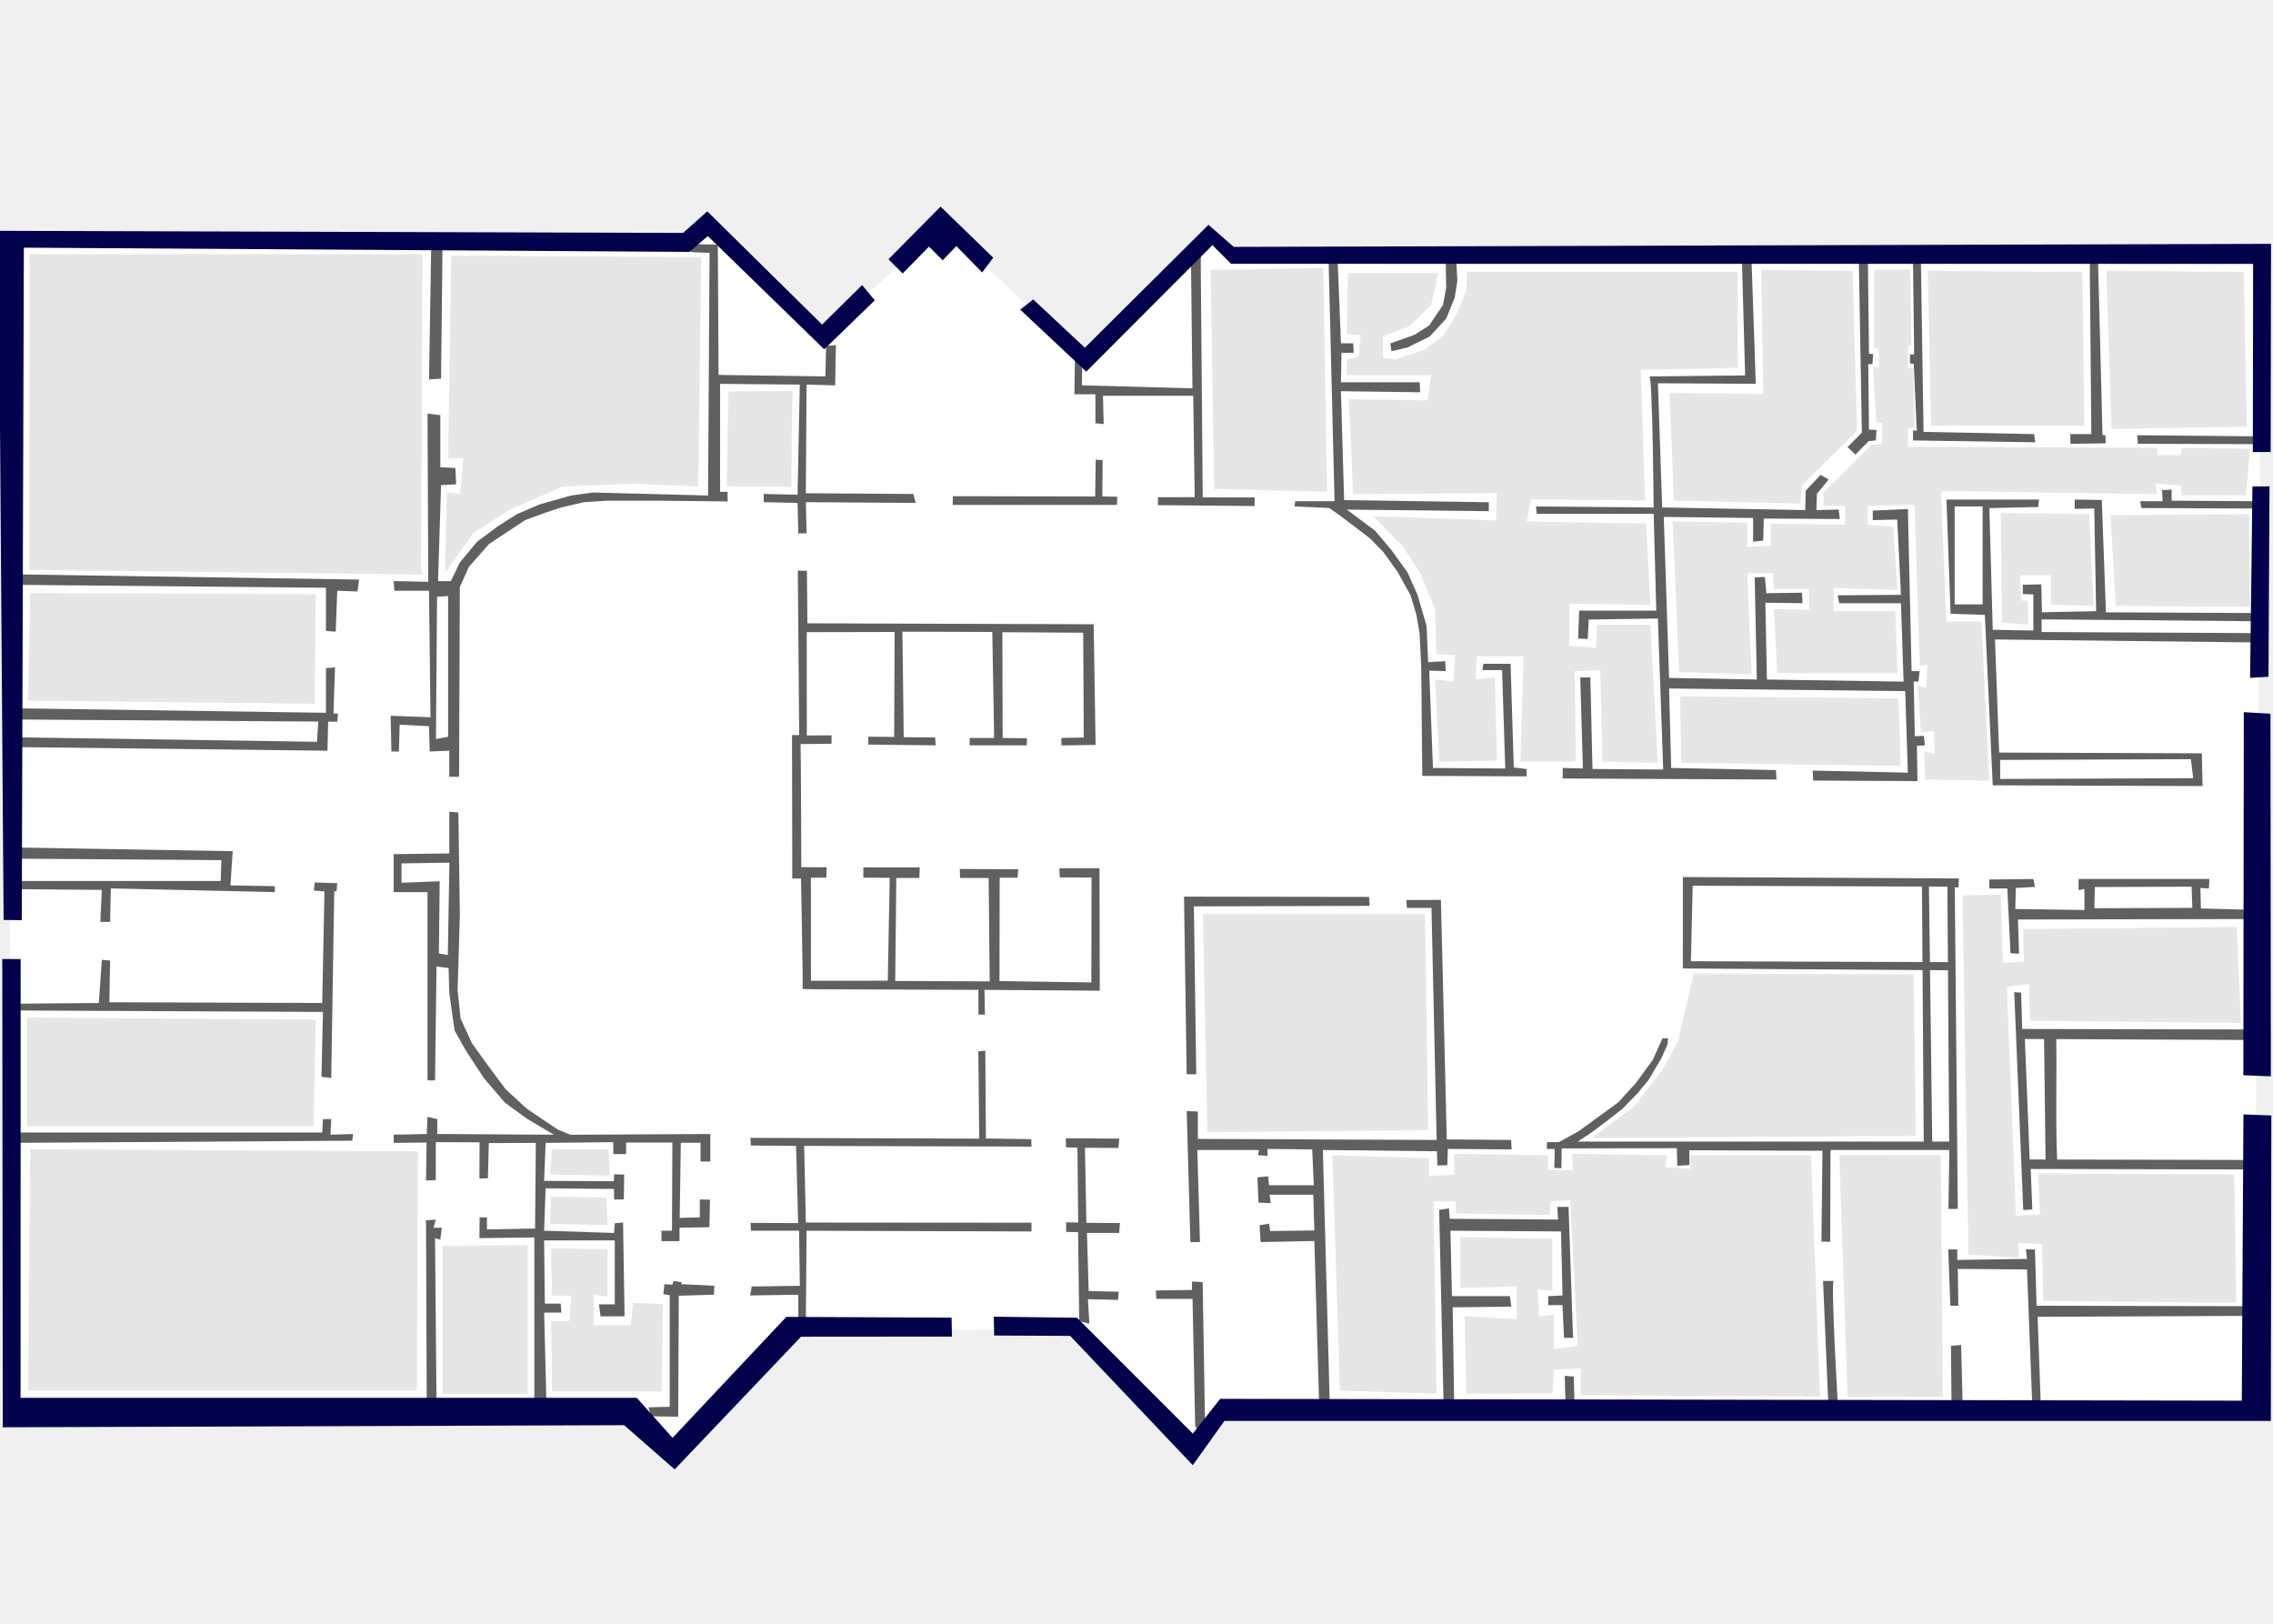
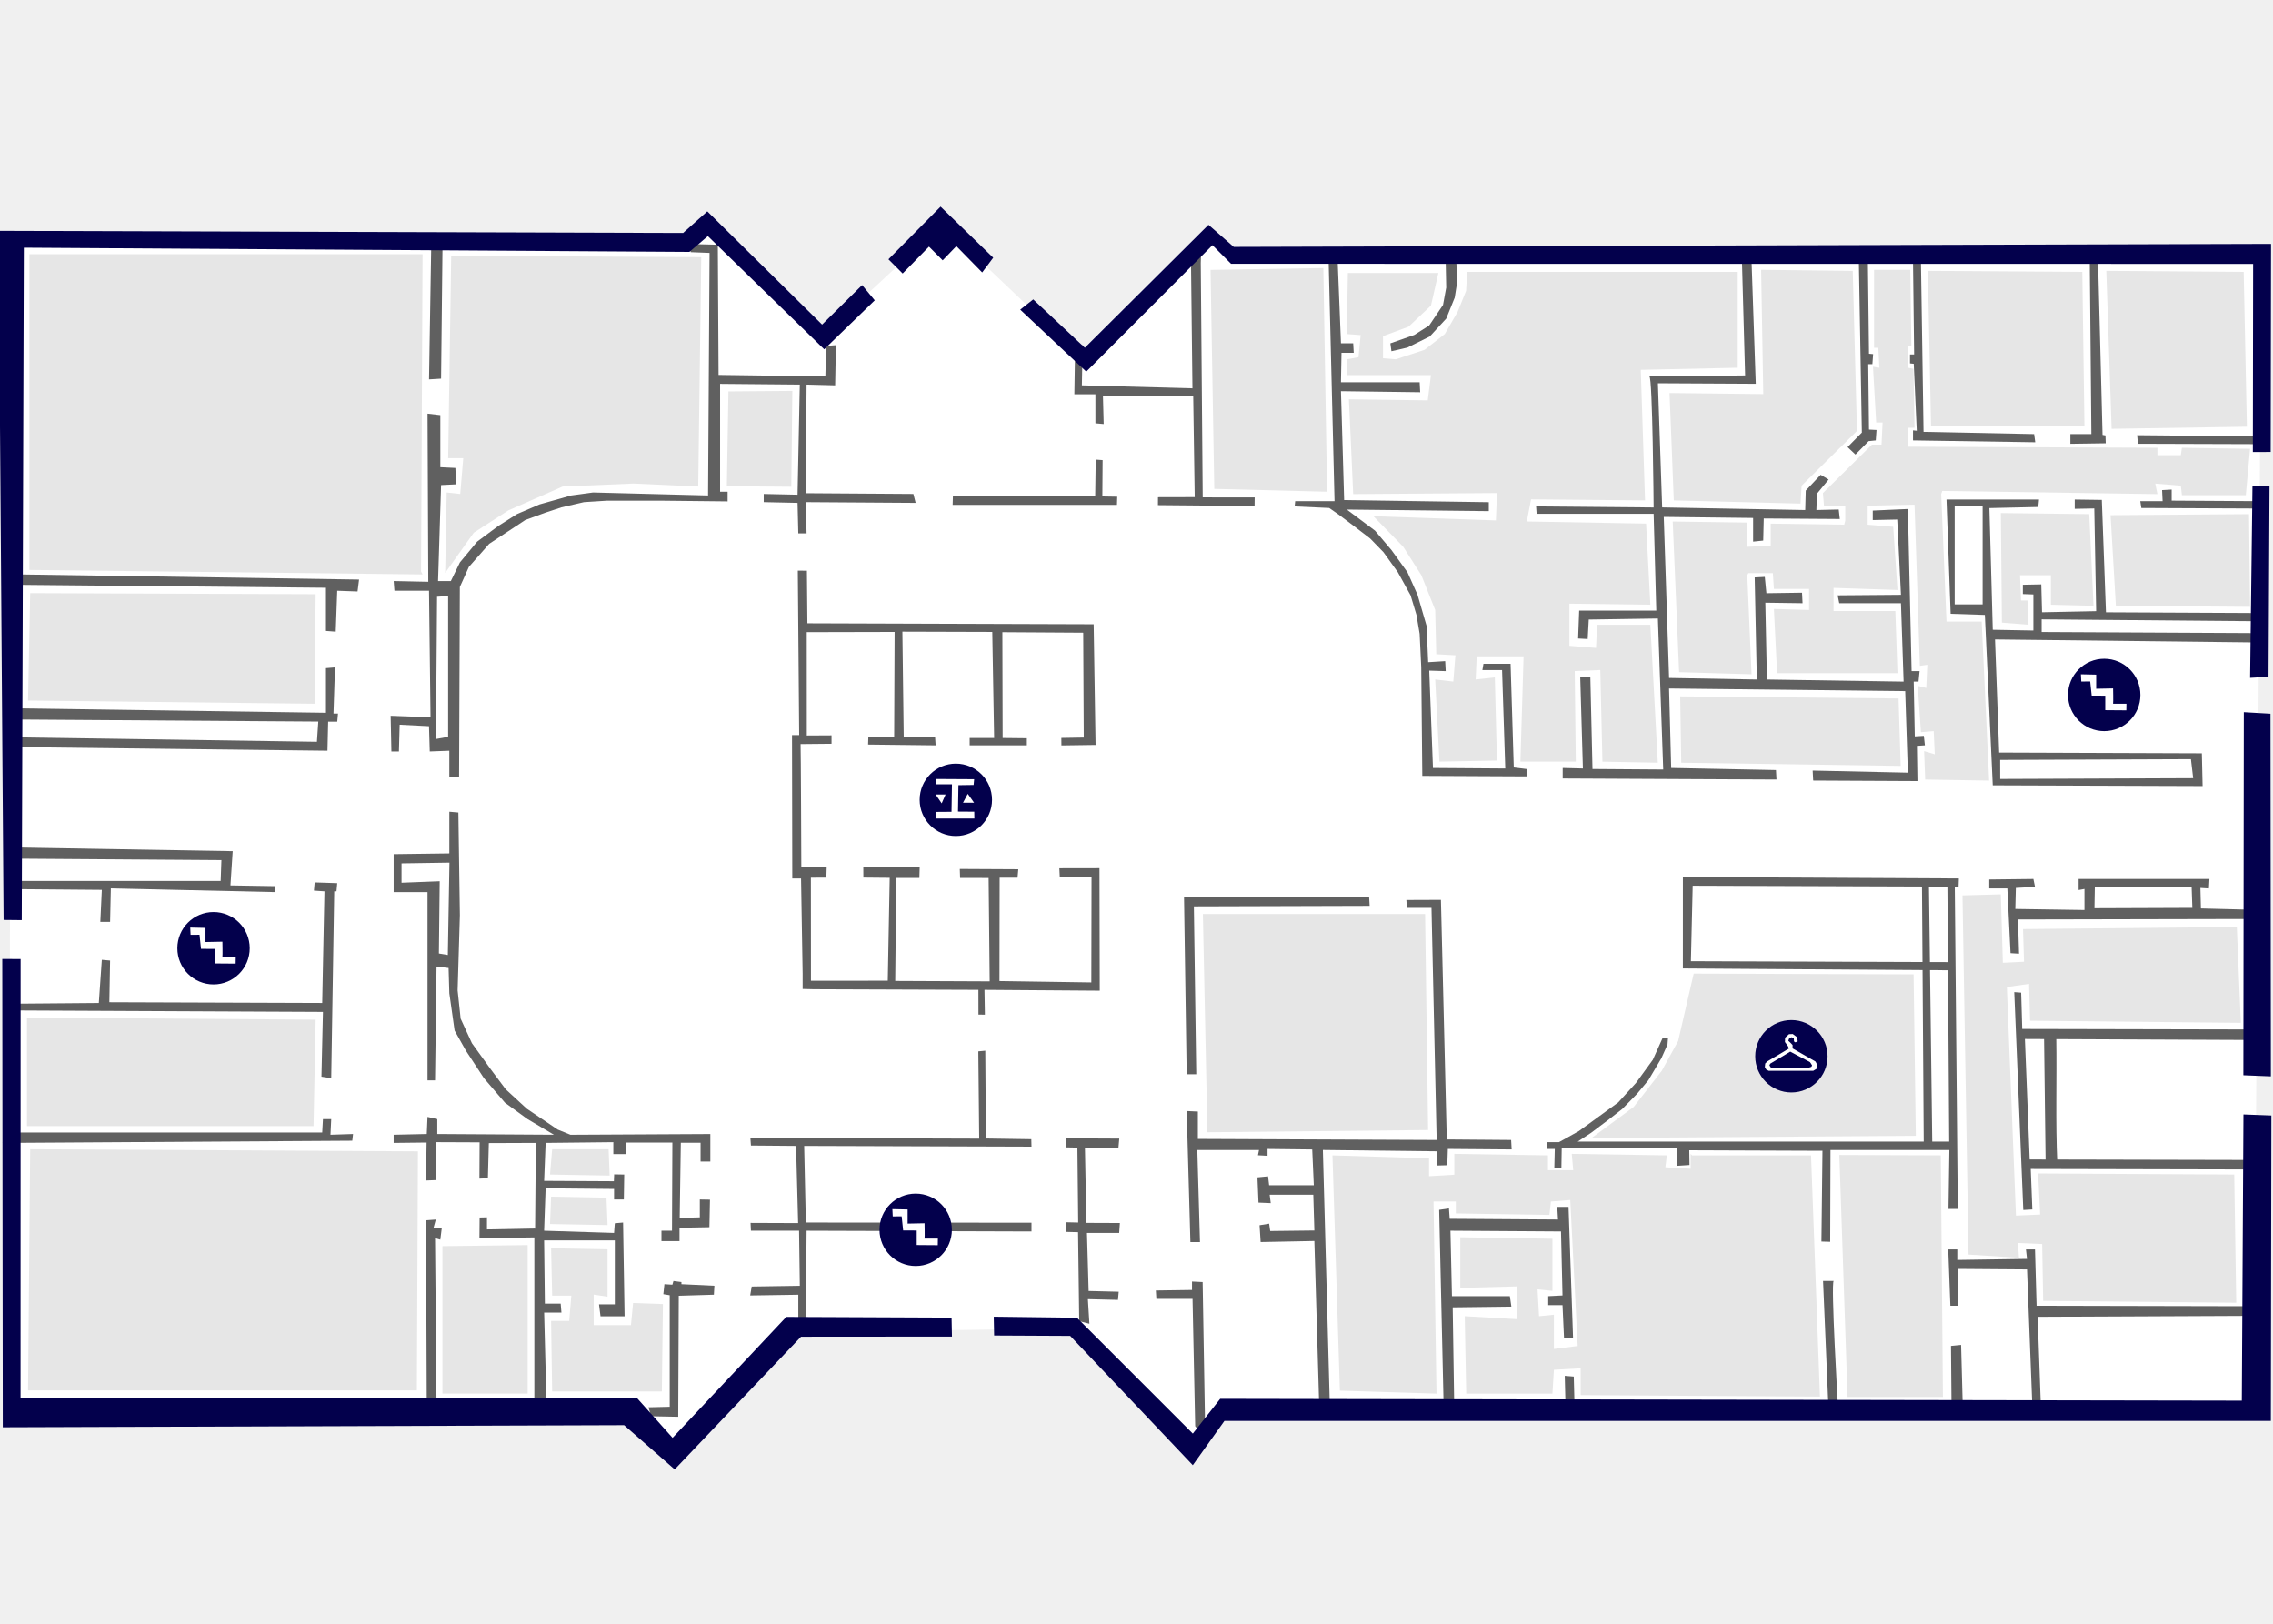
<svg xmlns="http://www.w3.org/2000/svg" width="210mm" height="150mm" viewBox="0 0 210 150" version="1.1" id="svg1" xml:space="preserve">
  <defs id="defs1" />
  <path style="display:inline;fill:#ffffff;fill-opacity:1;stroke-width:0.296" d="M 1.035,22.686 0.84,131.463 58.245,130.879 l 4.281,3.697 10.703,-11.481 25.881,-0.389 11.675,11.675 -0.195,-1.557 3.113,-2.724 94.571,0.195 0.633,-106.953 -95.864,0.123 -1.362,-1.751 -11.528,11.486 L 87.044,20.74 76.147,30.859 65.056,20.935 62.915,22.881 5.705,22.297" id="path48" />
+   <circle style="display:inline;fill:#03004c;fill-opacity:1;stroke-width:0.265" id="path57-5-4" cx="194.405" cy="64.199" r="3.343" />
+   <path style="display:inline;fill:#ffffff;fill-opacity:1;stroke-width:0.437" d="m 192.251,62.291 1.41,0.031 v 1.304 l 1.563,-0.031 c 0,0 0.028,1.26 0,1.415 h 1.233 l -0.01,0.611 -1.947,-0.015 v -1.341 l -1.253,-0.007 -0.138,-1.304 -0.824,0.007 z" id="path60-2" />
  <g id="layer2" style="display:inline">
    <g id="g48" style="display:inline;fill:#606060;fill-opacity:1" transform="matrix(1.131638,0,0,1.119498,-7.408518,-59.47536)">
      <g id="g7" style="display:inline;fill:#606060;fill-opacity:1">
        <path style="fill:#606060;fill-opacity:1;stroke-width:0.265" d="m 94.321,81.609 -0.061,4.053 h 1.719 v 2.395 l 0.675,0.061 -0.061,-2.333 h 7.369 l 0.123,8.366 -2.998,0.007 -0.004,0.654 7.889,0.072 0.007,-0.708 -4.241,-0.004 -0.163,-19.809 h -0.798 l 0.123,10.808 -9.027,-0.246 0.061,-3.316" id="path5" />
        <path style="fill:#606060;fill-opacity:1;stroke-width:0.265" d="m 103.82,74.467 0.615,-1.034 0.191,0.511 -0.166,1.507" id="path7" />
      </g>
      <g id="g47" style="fill:#606060;fill-opacity:1">
        <path style="fill:#606060;fill-opacity:1;stroke-width:0.265" d="m 84.345,94.072 11.615,0.022 0.043,-3.039 0.564,0.043 -0.022,2.996 1.216,0.022 -0.022,0.673 -13.417,-2e-6" id="path6" />
        <path style="fill:#606060;fill-opacity:1;stroke-width:0.265" d="m 41.757,73.074 -0.184,11.36 0.983,-0.061 0.123,-11.483" id="path8" />
        <path style="display:inline;fill:#606060;fill-opacity:1;stroke-width:0.265" d="m 62.942,73.934 1.535,0.061 -0.123,20.019 -9.395,-0.246 -1.781,0.246 -2.579,0.737 -1.842,0.798 -1.535,0.983 -1.719,1.29 -1.412,1.719 -0.737,1.535 h -1.044 l 0.246,-7.921 1.228,-0.061 -0.061,-1.351 -1.228,-0.061 V 87.382 l -1.044,-0.123 0.061,13.878 -2.825,-0.061 0.061,0.798 H 41.572 l 0.123,10.439 -3.255,-0.123 0.061,2.948 h 0.614 l 0.061,-2.211 2.395,0.123 0.061,2.088 1.597,-0.061 v 2.149 h 0.798 l 0.061,-15.659 0.737,-1.658 1.658,-1.904 1.29,-0.86 1.658,-1.105 1.658,-0.614 1.29,-0.43 1.842,-0.43 1.904,-0.123 h 4.237 l 5.588,0.061 v -0.798 h -0.614 v -8.904 l 6.509,0.061 -0.184,9.088 -2.763,-0.061 v 0.675 l 2.763,0.061 0.061,2.518 h 0.675 l -0.061,-2.579 8.965,0.061 -0.184,-0.737 -8.781,-0.061 0.061,-8.965 2.333,0.061 0.061,-3.316 -0.798,0.061 -0.061,2.518 -8.72,-0.123 -0.061,-10.746 -2.456,-0.061" id="path9" />
        <path style="fill:#606060;fill-opacity:1;stroke-width:0.265" d="m 7.86,100.523 28.001,0.43 -0.123,0.983 -1.658,-0.061 -0.123,3.377 -0.798,-0.061 v -3.562 L 7.614,101.382" id="path10" />
        <path style="fill:#606060;fill-opacity:1;stroke-width:0.265" d="m 33.16,108.26 v 3.684 l -25.361,-0.368 -0.061,0.921 26.343,0.184 0.061,-0.675 h -0.368 l 0.123,-3.807" id="path11" />
        <path style="fill:#606060;fill-opacity:1;stroke-width:0.265" d="m 7.921,113.971 24.501,0.368 0.123,-1.842 h 0.798 l -0.061,2.579 -25.975,-0.307" id="path12" />
        <path style="fill:#606060;fill-opacity:1;stroke-width:0.265" d="m 7.676,123.059 17.869,0.307 -0.184,2.825 3.623,0.061 v 0.491 l -13.387,-0.307 -0.061,2.763 h -0.798 l 0.123,-2.64 -7.185,-0.061 v -0.675 H 24.563 l 0.061,-1.719 -17.071,-0.123" id="path13" />
        <path style="fill:#606060;fill-opacity:1;stroke-width:0.265" d="m 7.369,135.954 7.246,-0.061 0.246,-3.562 0.675,0.061 -0.061,3.439 17.378,0.061 0.184,-9.211 -0.86,-0.061 0.061,-0.675 1.842,0.061 -0.061,0.675 h -0.184 l -0.246,15.413 -0.798,-0.123 0.123,-5.342 -25.607,-0.123" id="path14" />
        <path style="fill:#606060;fill-opacity:1;stroke-width:0.265" d="M 7.062,146.578 H 32.853 l 0.061,-1.105 h 0.675 l -0.061,1.29 1.842,-0.061 -0.061,0.553 -28.554,0.184" id="path15" />
        <path style="fill:#606060;fill-opacity:1;stroke-width:0.265" d="m 43.23,120.111 v 3.439 l -4.544,0.061 v 3.132 h 2.763 v 15.536 h 0.614 l 0.123,-9.395 0.983,0.123 0.061,2.088 0.43,3.07 0.921,1.658 1.474,2.272 1.719,2.026 1.842,1.351 2.149,1.29 -9.518,-0.061 v -1.228 l -0.798,-0.184 -0.061,1.412 -2.702,0.061 v 0.675 l 2.687,-0.031 -0.046,3.132 0.798,-0.031 v -3.132 l 3.577,0.015 -0.015,2.994 0.691,-0.031 0.077,-2.901 3.838,-0.015 -0.061,7.062 -3.93,0.077 -2e-6,-0.998 -0.599,0.015 -0.015,1.704 4.483,-0.061 v 13.448 h 0.983 l -0.184,-7.246 h 1.412 l -0.061,-0.737 H 51.029 l -0.061,-5.22 h 5.772 v 5.281 h -1.29 l 0.123,0.983 h 1.965 l -0.123,-7.737 -0.675,0.061 -0.061,0.798 -5.711,-0.184 0.123,-3.5 5.588,0.054 v 0.867 l 0.798,1e-5 0.031,-2.057 -0.821,-0.015 -0.023,0.568 -5.695,-0.031 0.123,-3.132 5.527,-0.061 v 0.983 h 1.044 l -3e-6,-0.952 h 3.777 l -0.031,7.277 h -0.86 v 0.86 h 1.474 v -1.105 l 2.441,-0.046 0.046,-2.272 -0.829,-0.015 v 1.474 l -1.643,0.046 0.092,-6.202 h 1.612 v 1.551 h 0.798 v -2.272 l -11.422,0.061 -1.044,-0.43 -2.518,-1.719 -1.719,-1.597 -1.228,-1.658 -1.535,-2.149 -0.921,-2.026 -0.246,-2.333 0.184,-6.202 -0.123,-8.474" id="path16" />
      </g>
      <path style="fill:#606060;fill-opacity:1;stroke-width:0.265" d="m 72.464,104.561 23.372,0.079 0.156,9.957 -2.789,0.04 -0.006,-0.619 1.83,-0.031 -0.045,-8.649 -6.599,-0.043 0.022,8.728 1.976,0.022 -2e-6,0.586 -4.668,-4e-5 v -0.608 l 1.997,4e-5 -0.152,-8.749 -7.338,-0.022 0.109,8.706 2.562,0.022 0.043,0.651 -5.514,-0.065 0.022,-0.651 2.106,0.022 0.037,-8.662 -7.174,0.017 0.005,8.525 2.019,-0.011 -2e-6,0.695 -2.527,0.025 c 0.023,0.131 0.06,10.158 0.06,10.158 l 2.071,0.011 -0.025,0.854 -1.265,0.004 0.006,8.507 6.272,-0.006 0.158,-8.489 -2.151,-0.021 -0.005,-0.838 h 4.603 l -0.026,0.868 H 79.721 l -0.087,8.5 7.714,0.035 -0.087,-8.531 -2.329,-0.005 -0.025,-0.74 4.776,0.025 -0.061,0.695 h -1.461 l -0.015,8.531 7.499,0.113 0.017,-8.662 -2.591,-0.008 -0.036,-0.75 3.276,-0.006 0.022,10.108 -9.411,-0.07 0.033,2.045 -0.524,-0.005 -0.004,-2.04 -13.442,-0.05 -0.909,-0.023 10e-7,-1.259 -0.13,-7.859 -0.716,0.002 -0.022,-11.835 0.586,4e-5 -0.112,-13.569 0.743,0.008" id="path17" />
      <g id="g46" style="fill:#606060;fill-opacity:1">
        <path style="fill:#606060;fill-opacity:1;stroke-width:0.265" d="m 71.723,162.114 v -2.149 l -3.93,0.061 0.123,-0.737 3.93,-0.061 -0.061,-4.544 h -3.93 l -0.031,-0.645 3.884,0.015 -0.169,-6.371 -3.684,-0.031 -0.046,-0.629 18.683,0.061 -0.072,-7.2 0.568,-0.055 0.05,7.243 3.707,0.058 0.015,0.614 -18.56,-0.061 0.138,6.325 18.422,0.015 -2e-6,0.722 -18.361,-0.061 -0.061,7.369" id="path18" />
        <path style="fill:#606060;fill-opacity:1;stroke-width:0.265" d="m 93.555,147.058 4.372,0.022 -0.069,0.769 -2.735,-0.004 0.119,6.192 2.735,0.011 -0.058,0.82 h -2.63 l 0.137,4.79 2.456,0.061 -0.061,0.675 -2.456,-0.061 0.123,2.026 -0.831,-0.206 -0.094,-7.347 -0.972,-0.025 -0.004,-0.795 0.987,0.022 -0.065,-6.184 -0.925,-0.018" id="path19" />
        <path style="fill:#606060;fill-opacity:1;stroke-width:0.265" d="m 100.911,159.616 2.953,-0.043 v -0.695 l 0.868,0.043 0.217,12.983 -0.825,-1.086 -0.217,-10.508 h -2.953" id="path20" />
        <path style="fill:#606060;fill-opacity:1;stroke-width:0.265" d="m 103.733,155.621 h 0.782 l -0.217,-7.599 h 5.037 l -0.087,0.434 0.782,0.043 v -0.564 l 3.647,0.043 0.13,2.953 h -3.647 l -0.087,-0.738 -0.868,0.087 0.087,2.084 0.999,0.043 -0.087,-0.695 h 3.561 l 0.087,2.953 -3.604,0.043 -0.087,-0.608 -0.782,0.13 0.087,1.389 4.386,-0.087 0.391,13.417 0.868,0.043 -0.564,-20.972 9.314,0.109 0.043,1.172 0.803,-0.022 0.043,-1.346 5.211,0.043 -0.043,-0.782 -5.254,-0.043 -0.478,-19.767 -2.822,0.011 0.043,0.651 h 2.008 l 0.423,19.149 -19.496,-0.087 v -2.258 l -0.912,-0.043" id="path21" />
        <path style="fill:#606060;fill-opacity:1;stroke-width:0.265" d="m 103.212,127.115 0.217,14.655 h 0.782 l -0.195,-13.851 14.351,-0.043 -0.043,-0.738" id="path22" />
        <path style="fill:#606060;fill-opacity:1;stroke-width:0.265" d="M 115.022,74.814 115.5,94.484 h -3.213 l -0.043,0.434 2.822,0.13 0.738,0.521 1.259,0.955 1.346,1.042 1.086,1.129 1.172,1.65 1.042,1.911 0.478,1.607 0.261,1.563 0.13,2.736 0.087,8.988 8.511,0.043 v -0.608 l -1.042,-0.13 -0.261,-8.554 h -2.214 l -0.087,0.521 h 1.607 l 0.261,8.12 -5.905,-0.043 -0.304,-8.033 1.346,0.043 -0.043,-0.825 -1.389,0.087 -0.13,-2.996 -0.738,-2.562 -0.825,-1.867 -1.303,-1.824 -1.346,-1.607 -2.301,-1.737 11.593,0.13 v -0.738 l -11.811,-0.174 -0.261,-8.988 6.47,0.087 -0.043,-0.825 h -6.426 l 0.043,-2.432 h 0.999 l -0.043,-0.782 h -0.999 l -0.261,-6.6" id="path23" />
        <path style="display:inline;fill:#606060;fill-opacity:1;stroke-width:0.265" d="m 124.575,74.728 0.043,2.128 -0.261,1.433 -1.129,1.693 -1.216,0.782 -1.954,0.695 0.087,0.651 1.303,-0.304 1.824,-0.912 1.346,-1.476 0.695,-1.737 0.217,-1.389 -0.087,-1.563" id="path24" />
        <path style="display:inline;fill:#606060;fill-opacity:1;stroke-width:0.265" d="m 148.761,74.597 0.261,9.509 c 0,0 -8.076,0.087 -7.816,0.087 0.261,0 0.347,10.812 0.347,10.812 L 131.957,94.918 132,95.526 h 9.553 l 0.217,7.989 h -6.296 l -0.087,2.301 0.782,0.043 0.087,-1.607 5.645,-0.087 0.434,12.462 -5.775,-0.043 -0.174,-7.555 h -0.825 l 0.217,7.512 -1.65,-0.043 v 0.868 l 17.455,0.087 -0.043,-0.782 -8.554,-0.174 -0.174,-6.557 19.279,0.217 0.217,6.73 -7.772,-0.174 0.043,0.825 8.511,0.043 -0.043,-2.909 0.651,-0.043 -0.087,-0.782 -0.738,0.043 -0.087,-4.516 h 0.391 l 0.087,-0.868 h -0.651 l -0.304,-13.374 -2.866,0.13 v 0.782 l 1.997,-0.043 0.304,6.209 -5.167,0.043 0.13,0.651 h 5.037 l 0.217,6.47 -11.159,-0.174 -0.13,-6.339 3.039,0.043 -0.043,-0.868 -2.909,0.043 -0.13,-1.346 -0.825,0.043 0.174,8.424 -7.164,-0.13 -0.434,-13.287 7.295,0.087 v 1.954 l 0.825,-0.087 0.043,-1.824 6.209,0.043 -0.087,-0.782 -1.824,0.043 0.043,-1.346 0.955,-1.172 -0.651,-0.391 -1.216,1.303 -0.043,1.607 -11.68,-0.217 -0.347,-10.247 7.989,0.043 -0.347,-10.204" id="path25" />
        <path style="fill:#606060;fill-opacity:1;stroke-width:0.265" d="m 158.306,74.609 0.246,14.216 -1.167,1.197 0.645,0.614 1.075,-1.105 0.583,-0.061 0.061,-0.86 -0.614,-0.031 -0.061,-5.404 h 0.338 l 0.061,-0.829 -0.338,-0.031 -0.092,-7.768" id="path26" />
        <path style="fill:#606060;fill-opacity:1;stroke-width:0.265" d="m 162.728,74.701 0.092,7.676 h -0.338 v 0.737 l 0.307,0.031 0.246,5.527 -0.307,-0.031 v 0.829 l 9.979,0.154 -0.092,-0.675 -9.027,-0.184 -0.215,-14.216" id="path27" />
        <path style="fill:#606060;fill-opacity:1;stroke-width:0.265" d="m 177.158,74.684 0.13,14.264 -1.715,-2e-6 v 0.803 l 2.888,-0.043 -0.022,-0.651 -0.239,-0.043 -0.369,-14.459" id="path28" />
        <path style="fill:#606060;fill-opacity:1;stroke-width:0.265" d="M 176.984,89.274 Z" id="path29" />
        <path style="fill:#606060;fill-opacity:1;stroke-width:0.265" d="m 181.027,89.04 9.733,0.092 -0.154,0.645 -9.518,-0.031" id="path30" />
        <path style="fill:#606060;fill-opacity:1;stroke-width:0.265" d="m 175.93,94.351 2.211,0.031 0.338,9.272 12.343,0.061 -0.031,0.675 -17.562,-0.154 v 1.044 l 17.777,0.092 -0.031,0.829 -0.276,-0.061 -21.277,-0.246 0.338,9.334 16.549,0.061 0.061,2.702 -17.132,-0.061 -0.645,-14.062 -2.794,-0.092 -0.338,-9.426 h 7.553 l -0.061,0.614 -3.991,0.092 0.276,10.04 3.316,0.061 v -2.978 l -0.86,-0.031 v -0.768 l 1.504,-0.031 0.061,2.303 4.421,-0.092 -0.154,-8.474 -1.597,0.031" id="path31" />
        <path style="fill:#606060;fill-opacity:1;stroke-width:0.265" d="m 189.924,126.355 v -0.564 h 1.172 l 0.043,0.564" id="path32" />
        <path style="fill:#606060;fill-opacity:1;stroke-width:0.265" d="m 191.226,128.222 -4.993,-0.13 -0.043,-1.693 0.695,0.043 0.043,-0.782 h -10.682 v 0.912 l 0.478,-0.087 v 1.737 l -5.645,-0.087 0.043,-1.737 1.563,-0.087 -0.13,-0.651 -3.604,0.043 v 0.738 h 1.476 l 0.261,5.341 0.695,0.043 -0.087,-2.822 19.974,-0.043" id="path33" />
        <path style="fill:#606060;fill-opacity:1;stroke-width:0.265" d="m 191.4,138.079 -19.757,-0.043 -0.087,-2.996 -0.564,-0.043 0.738,17.976 0.738,-0.043 -0.13,-3.343 19.149,0.043 -0.13,-0.782 -19.105,-0.043 -0.391,-9.943 19.539,0.087" id="path34" />
        <path style="fill:#606060;fill-opacity:1;stroke-width:0.265" d="m 173.424,138.643 0.13,10.508 h 0.955 c -0.159,-3.514 -0.033,-6.904 -0.087,-10.421" id="path35" />
        <path style="fill:#606060;fill-opacity:1;stroke-width:0.265" d="m 166.429,160.875 h -0.651 l -0.174,-4.646 h 0.738 v 0.868 l 5.692,-0.087 -0.087,-0.782 h 0.738 l 0.13,4.646 18.975,0.043 V 161.7 l -18.888,0.087 0.261,7.338 -0.695,0.043 -0.434,-11.289 -5.649,-0.043" id="path36" />
        <path style="fill:#606060;fill-opacity:1;stroke-width:0.265" d="m 155.385,158.829 0.434,10.334 0.782,0.043 c 0,0 -0.597,-10.255 -0.347,-10.378" id="path37" />
        <path style="fill:#606060;fill-opacity:1;stroke-width:0.265" d="m 165.828,164.188 0.043,4.82 0.912,-0.043 -0.13,-4.863" id="path38" />
        <path style="fill:#606060;fill-opacity:1;stroke-width:0.265" d="m 134.296,166.658 0.061,2.395 0.737,0.061 -0.061,-2.395" id="path39" />
        <path style="fill:#606060;fill-opacity:1;stroke-width:0.265" d="m 125.27,169.114 -0.123,-8.106 4.79,-0.061 -0.123,-0.86 h -4.728 l -0.123,-5.404 9.027,0.061 0.123,5.281 -1.167,0.061 v 0.737 h 1.167 l 0.123,2.702 h 0.737 l -0.368,-10.808 h -0.921 l 0.061,1.044 -8.843,-0.061 -0.061,-0.86 -0.798,0.123 0.368,16.396" id="path40" />
        <path style="fill:#606060;fill-opacity:1;stroke-width:0.265" d="m 134.021,149.525 -0.576,-0.026 0.037,-1.563 h -0.651 l 0.021,-0.564 h 0.977 l 1.619,-0.912 3.215,-2.366 1.45,-1.607 1.374,-1.911 0.782,-1.759 0.457,-0.022 -0.041,0.521 -0.498,1.129 -1.067,1.824 -0.932,1.129 -1.197,1.238 -1.186,0.934 -1.341,1.02 -1.113,0.738 h 30.33 l -0.146,-21.038 -20.794,-0.075 -0.146,6.231 21.054,0.075 0.018,0.673 -21.727,-0.152 0.002,-7.544 22.529,0.119 -0.028,0.738 h -0.304 l 0.244,26.53 h -0.76 l 0.073,-4.863 h -9.705 l -0.023,7.577 -0.716,-0.022 0.085,-7.49 -10.875,-0.043 0.02,1.216 -1.001,0.065 -0.032,-1.455 -9.401,0.022" id="path41" />
        <path style="fill:#606060;fill-opacity:1;stroke-width:0.265" d="m 163.458,126.051 0.147,21.58 0.696,-0.043 -0.276,-21.624" id="path42" />
      </g>
      <g id="g54" style="fill:#606060;fill-opacity:1">
        <path style="fill:#606060;fill-opacity:1;stroke-width:0.265" d="m 41.327,153.824 0.061,15.352 h 0.798 l -0.123,-13.878 0.43,0.123 0.123,-0.983 h -0.675 l 0.184,-0.675" id="path53" />
        <path style="fill:#606060;fill-opacity:1;stroke-width:0.265" d="m 59.487,169.255 1.737,-0.043 v -9.205 l -0.521,-0.087 0.087,-0.825 0.651,0.043 0.087,-0.304 0.651,0.087 v 0.174 l 2.692,0.13 -0.043,0.738 -2.866,0.087 -0.043,9.987 -2.214,-0.043" id="path54" />
      </g>
      <path style="fill:#606060;fill-opacity:1;stroke-width:0.265" d="m 190.705,94.484 -6.861,-0.043 v -0.912 l -0.782,0.043 0.043,0.912 h -1.824 l 0.087,0.564 9.466,0.043" id="path80" />
    </g>
    <g id="g4" style="display:inline;fill:#03004c;fill-opacity:1" transform="matrix(1.120375,0,0,1.120375,-7.332434,-59.62613)">
      <path id="path1" style="display:inline;fill:#03004c;fill-opacity:1;stroke-width:0.265" d="m 64.871,70.646 -1.997,1.78 -56.447,-0.174 0.415,56.823 1.497,0.016 0.172,-55.45 54.884,0.347 1.52,-1.302 9.596,9.335 4.168,-4.038 -1.042,-1.259 -3.3,3.257 z m -58.138,61.645 0.041,38.614 51.237,-0.174 4.169,3.647 10.421,-10.942 12.444,-0.01 -0.031,-1.563 -13.629,-0.06 -9.379,9.971 -2.953,-3.3 H 8.24 l 0.006,-36.174 z" />
      <path style="fill:#03004c;fill-opacity:1;stroke-width:0.265" d="m 79.808,74.597 1.172,1.172 2.171,-2.214 1.129,1.129 1.129,-1.172 2.128,2.171 0.912,-1.216 -4.342,-4.212" id="path2" />
      <path id="path4" style="fill:#03004c;fill-opacity:1;stroke-width:0.265" d="m 106.198,71.754 -10.194,10.137 -4.257,-3.985 -1.071,0.844 5.445,5.113 10.404,-10.429 1.535,1.535 84.283,0.007 -0.023,15.516 1.47,-0.003 0.03,-17.163 -85.538,0.251 z m 85.895,37.356 1.518,-0.087 0.082,-15.701 -1.405,0.012 z m -0.518,2.831 -0.037,29.935 2.268,0.092 -0.033,-29.9 z m 2.271,33.253 -2.301,-0.087 -0.135,23.604 -84.246,-0.151 -2.258,2.865 -9.552,-9.552 -6.861,-0.087 0.03,1.552 6.273,0.031 10.109,10.661 2.606,-3.647 h 86.293 z" />
    </g>
    <g id="g45" style="display:inline;fill:#ffffff;fill-opacity:1" transform="matrix(1.120375,0,0,1.120375,-7.332435,-59.62613)">
      <path style="fill:#ffffff;fill-opacity:1;stroke-width:0.265" d="m 179.287,126.359 -0.031,1.75 8.075,-0.031 -0.061,-1.75" id="path43" />
      <path style="fill:#ffffff;fill-opacity:1;stroke-width:0.352" d="m 171.481,115.879 0.004,1.569 15.914,-0.063 -0.185,-1.568" id="path43-1" />
      <rect style="fill:#ffffff;fill-opacity:1;stroke-width:0.265" id="rect43" width="2.303" height="8.075" x="167.732" y="94.979" ry="0" rx="0" />
      <path style="fill:#ffffff;fill-opacity:1;stroke-width:0.276" d="m 39.655,124.41 3.952,-0.061 -0.134,7.614 -0.737,-0.123 0.067,-5.956 -3.148,0.123" id="path44" />
      <path style="fill:#ffffff;fill-opacity:1;stroke-width:0.323" d="m 42.585,102.426 -0.091,11.729 1.004,-0.184 v -11.606" id="path45" />
    </g>
  </g>
  <g id="layer3" style="display:inline" transform="matrix(1.011481,0,0,1,-0.03178661,0)">
    <path style="fill:#e6e6e6;fill-opacity:1;stroke-width:0.293" d="m 154.735,89.942 -1.42,6.225 -1.488,2.736 -2.57,3.352 -3.854,2.873 29.619,-0.205 -0.203,-14.913" id="garderob" />
    <path style="fill:#ffffff;fill-opacity:1;stroke-width:0.296" d="m 72.202,46.874 -16.924,-0.275 -3.44,0.688 -3.44,1.238 -2.89,1.926 -2.202,2.477 -0.963,1.376 0.275,37.426 0.55,3.302 2.064,2.89 3.44,4.128 3.715,2.202 36.463,0.138 -0.138,-12.246 H 72.477 V 81.823 H 71.651 l 0.138,-14.723 0.963,0.138 v -0.275" id="priem_hall" />
    <path style="display:inline;fill:#e6e6e6;fill-opacity:1;stroke-width:0.296" d="M 38.628,23.482 H 2.715 v 29.171 l 35.913,0.413 -0.138,-0.275" id="0105" />
    <path style="display:inline;fill:#e6e6e6;fill-opacity:1;stroke-width:0.296" d="m 41.242,23.62 -0.275,18.713 h 1.376 l -0.275,3.302 -1.238,-0.138 -0.138,7.43 2.614,-3.715 3.165,-2.064 4.953,-2.202 6.467,-0.275 5.917,0.275 0.275,-21.19" id="path3" />
    <path style="display:inline;fill:#e6e6e6;fill-opacity:1;stroke-width:0.296" d="m 66.567,36.161 -0.146,8.757 5.886,0.049 0.097,-8.854" id="path46" />
    <path style="fill:#e6e6e6;fill-opacity:1;stroke-width:0.296" d="m 2.789,54.794 -0.195,9.924 26.173,0.292 0.097,-10.119" id="0106" />
    <path style="fill:#e6e6e6;fill-opacity:1;stroke-width:0.296" d="M 2.498,94.004 V 104.025 H 28.67 l 0.195,-9.827" id="0103" />
    <path style="fill:#e6e6e6;fill-opacity:1;stroke-width:0.296" d="M 2.789,106.166 2.595,128.446 H 38.108 l 0.097,-22.086" id="0102" />
    <path style="display:inline;fill:#e6e6e6;fill-opacity:1;stroke-width:0.296" d="m 40.443,115.117 v 13.621 H 48.227 V 115.02" id="0161" />
    <path style="fill:#e6e6e6;fill-opacity:1;stroke-width:0.296" d="m 55.524,119.787 v -4.378 l -5.157,-0.097 0.097,4.378 h 1.751 l -0.195,2.335 h -1.654 l 0.097,6.519 h 10.021 l 0.097,-8.076 -2.724,-0.097 -0.195,2.043 h -3.405 v -2.822" id="0163" />
    <path style="fill:#e6e6e6;fill-opacity:1;stroke-width:0.296" d="m 50.464,106.166 -0.195,2.335 5.449,0.097 -0.097,-2.432" id="wc2" />
    <path style="fill:#e6e6e6;fill-opacity:1;stroke-width:0.296" d="m 50.367,110.544 -0.097,2.53 5.254,0.097 -0.097,-2.53" id="wc" />
    <path style="display:inline;fill:#e6e6e6;fill-opacity:1;stroke-width:0.294" d="m 165.453,106.728 0.815,22.291 -21.858,-0.138 v -2.477 l -2.444,0.138 -0.136,2.202 h -7.874 l -0.136,-7.155 4.752,0.275 v -3.027 l -5.159,0.138 v -4.678 l 8.417,0.138 v 4.816 l -1.358,-0.138 0.136,2.477 1.358,-0.138 v 3.165 l 2.172,-0.275 -0.679,-13.485 -1.765,0.138 -0.136,1.238 -8.553,-0.138 v -1.101 h -2.036 l 0.272,17.75 -8.825,-0.275 -0.679,-21.74 8.825,0.275 v 1.651 l 2.308,-0.138 v -1.926 l 8.553,0.138 v 1.376 h 2.308 l -0.136,-1.514 8.689,0.138 -0.136,1.101 2.308,0.138 v -1.376 l 0.136,0.138" id="0114" />
    <path style="fill:#e6e6e6;fill-opacity:1;stroke-width:0.289" d="m 177.303,106.728 -9.265,-0.035 0.75,22.359 h 8.71" id="0113" />
    <path style="display:inline;fill:#e6e6e6;fill-opacity:1;stroke-width:0.288" d="m 179.284,82.717 3.501,-0.097 0.184,6.324 1.935,-0.097 -0.092,-3.016 19.529,-0.195 0.368,8.854 -19.253,-0.195 -0.092,-3.405 -2.027,0.292 0.829,21.113 2.211,-0.097 -0.184,-3.795 17.913,0.097 0.184,11.845 -17.637,-0.169 -0.092,-5.254 -2.211,-0.097 0.092,1.362 -4.606,-0.292" id="0112" />
    <path style="fill:#e6e6e6;fill-opacity:1;stroke-width:0.296" d="m 109.903,84.438 0.413,20.158 20.158,-0.206 -0.275,-19.952" id="mirror_room" />
-     <path style="fill:#e6e6e6;fill-opacity:1;stroke-width:0.296" d="m 153.5,64.329 0.097,6.13 20.043,0.292 -0.195,-6.227" id="storage" />
-     <path style="display:inline;fill:#e6e6e6;fill-opacity:1;stroke-width:0.296" d="m 175.781,69.388 0.097,2.627 5.838,0.097 -0.681,-14.692 h -3.211 l -0.486,-11.773 0.097,-0.292 19.654,0.292 -0.195,-0.973 2.335,0.195 0.097,0.876 h 5.838 l 0.389,-4.281 -6.227,-0.097 -0.097,0.681 h -2.141 v -0.681 l -22.767,-0.097 v -1.751 h 0.584 l -0.097,-5.449 -0.486,-0.097 v -2.043 h 0.292 l -0.097,-7.005 h -3.308 v 7.2 h 0.389 l 0.097,1.849 -0.584,-0.097 0.292,5.157 h 0.584 l -0.097,2.043 h -0.876 l -4.476,4.476 0.097,1.168 h 1.946 v 1.362 l -0.097,0.389 -6.713,-0.097 v 2.043 l -2.141,0.097 v -2.238 l -6.811,-0.097 0.584,13.913 6.616,0.195 -0.389,-9.146 0.097,-0.195 h 2.238 l 0.097,1.459 h 3.211 v 1.946 l -3.211,-0.097 0.292,5.935 h 10.994 l -0.195,-5.74 h -5.643 v -2.141 l 5.838,0.195 -0.389,-5.838 -2.335,-0.195 v -1.751 l 4.281,-0.097 0.486,14.886 0.681,-0.097 -0.097,2.14 -0.778,-0.195 0.292,4.281 1.168,-0.097 0.097,2.14" id="0120" />
-     <path style="fill:#e6e6e6;fill-opacity:1;stroke-width:0.296" d="m 138.906,70.361 h 5.059 l -0.097,-8.367 2.335,-0.097 0.195,8.465 5.059,0.097 -0.681,-12.746 h -4.865 l -0.097,2.141 -2.432,-0.195 v -3.892 l 7.394,0.097 -0.389,-7.492 -10.897,-0.195 0.389,-2.043 10.411,0.097 -0.389,-12.065 8.854,-0.195 v -8.854 h -24.713 l -0.097,1.751 -0.778,1.946 -1.168,2.043 -1.849,1.459 -2.627,0.876 -1.168,-0.097 v -2.043 l 2.335,-0.876 2.043,-1.946 0.681,-3.016 h -8.27 l -0.097,5.643 1.265,0.097 -0.195,2.043 -1.07,0.195 v 1.459 h 7.686 l -0.292,2.335 -7.2,-0.097 0.389,8.757 13.135,-0.097 -0.097,2.53 -11.189,-0.389 2.724,2.822 1.654,2.627 1.265,3.211 0.097,4.086 1.751,0.097 -0.195,2.432 -1.654,-0.195 0.389,7.589 5.254,-0.097 -0.195,-7.686 -1.751,0.195 0.097,-2.141 h 4.281" id="path47" />
-     <path style="fill:#e6e6e6;fill-opacity:1;stroke-width:0.296" d="m 160.895,24.924 0.195,11.481 -8.562,-0.097 0.389,9.924 11.578,0.292 0.097,-1.654 5.059,-5.059 -0.389,-14.789" id="path49" />
-     <path style="fill:#e6e6e6;fill-opacity:1;stroke-width:0.296" d="m 176.119,25.021 0.292,14.302 h 14.011 l -0.195,-14.205" id="path50" />
-     <path style="fill:#e6e6e6;fill-opacity:1;stroke-width:0.296" d="m 192.419,25.021 0.486,14.594 12.357,-0.195 -0.292,-14.302" id="path51" />
-     <path style="fill:#e6e6e6;fill-opacity:1;stroke-width:0.296" d="m 182.786,47.399 8.076,0.097 0.389,8.465 -3.892,-0.097 v -2.724 h -2.822 l 0.097,2.335 h 0.584 l 0.097,2.238 -2.432,-0.195" id="path52" />
-     <path style="fill:#e6e6e6;fill-opacity:1;stroke-width:0.296" d="m 192.808,47.594 12.648,-0.097 0.097,8.562 -12.259,-0.097" id="path55" />
+     <path style="fill:#e6e6e6;fill-opacity:1;stroke-width:0.296" d="m 153.5,64.329 0.097,6.13 20.043,0.292 -0.195,-6.227" id="0120" />
+     <path style="display:inline;fill:#e6e6e6;fill-opacity:1;stroke-width:0.296" d="m 175.781,69.388 0.097,2.627 5.838,0.097 -0.681,-14.692 h -3.211 l -0.486,-11.773 0.097,-0.292 19.654,0.292 -0.195,-0.973 2.335,0.195 0.097,0.876 h 5.838 l 0.389,-4.281 -6.227,-0.097 -0.097,0.681 h -2.141 v -0.681 l -22.767,-0.097 v -1.751 h 0.584 l -0.097,-5.449 -0.486,-0.097 v -2.043 h 0.292 l -0.097,-7.005 h -3.308 v 7.2 h 0.389 l 0.097,1.849 -0.584,-0.097 0.292,5.157 h 0.584 l -0.097,2.043 h -0.876 l -4.476,4.476 0.097,1.168 h 1.946 v 1.362 l -0.097,0.389 -6.713,-0.097 v 2.043 l -2.141,0.097 v -2.238 l -6.811,-0.097 0.584,13.913 6.616,0.195 -0.389,-9.146 0.097,-0.195 h 2.238 l 0.097,1.459 h 3.211 v 1.946 l -3.211,-0.097 0.292,5.935 h 10.994 l -0.195,-5.74 h -5.643 v -2.141 l 5.838,0.195 -0.389,-5.838 -2.335,-0.195 v -1.751 l 4.281,-0.097 0.486,14.886 0.681,-0.097 -0.097,2.14 -0.778,-0.195 0.292,4.281 1.168,-0.097 0.097,2.14" id="path47" />
+     <path style="fill:#e6e6e6;fill-opacity:1;stroke-width:0.296" d="m 138.906,70.361 h 5.059 l -0.097,-8.367 2.335,-0.097 0.195,8.465 5.059,0.097 -0.681,-12.746 h -4.865 l -0.097,2.141 -2.432,-0.195 v -3.892 l 7.394,0.097 -0.389,-7.492 -10.897,-0.195 0.389,-2.043 10.411,0.097 -0.389,-12.065 8.854,-0.195 v -8.854 h -24.713 l -0.097,1.751 -0.778,1.946 -1.168,2.043 -1.849,1.459 -2.627,0.876 -1.168,-0.097 v -2.043 l 2.335,-0.876 2.043,-1.946 0.681,-3.016 h -8.27 l -0.097,5.643 1.265,0.097 -0.195,2.043 -1.07,0.195 v 1.459 h 7.686 l -0.292,2.335 -7.2,-0.097 0.389,8.757 13.135,-0.097 -0.097,2.53 -11.189,-0.389 2.724,2.822 1.654,2.627 1.265,3.211 0.097,4.086 1.751,0.097 -0.195,2.432 -1.654,-0.195 0.389,7.589 5.254,-0.097 -0.195,-7.686 -1.751,0.195 0.097,-2.141 h 4.281" id="path49" />
+     <path style="fill:#e6e6e6;fill-opacity:1;stroke-width:0.296" d="m 160.895,24.924 0.195,11.481 -8.562,-0.097 0.389,9.924 11.578,0.292 0.097,-1.654 5.059,-5.059 -0.389,-14.789" id="path50" />
+     <path style="fill:#e6e6e6;fill-opacity:1;stroke-width:0.296" d="m 176.119,25.021 0.292,14.302 h 14.011 l -0.195,-14.205" id="path51" />
+     <path style="fill:#e6e6e6;fill-opacity:1;stroke-width:0.296" d="m 192.419,25.021 0.486,14.594 12.357,-0.195 -0.292,-14.302" id="path52" />
+     <path style="fill:#e6e6e6;fill-opacity:1;stroke-width:0.296" d="m 182.786,47.399 8.076,0.097 0.389,8.465 -3.892,-0.097 v -2.724 h -2.822 l 0.097,2.335 h 0.584 l 0.097,2.238 -2.432,-0.195" id="path55" />
+     <path style="fill:#e6e6e6;fill-opacity:1;stroke-width:0.296" d="m 192.808,47.594 12.648,-0.097 0.097,8.562 -12.259,-0.097" id="path56" />
    <path style="fill:#ffffff;fill-opacity:1;stroke-width:0.296" d="m 74.788,47.302 46.313,0.292 1.265,0.584 1.654,1.459 2.335,2.822 1.849,3.016 0.778,3.503 0.097,6.422 -0.097,7.005 73.264,0.973 h 1.9 l 0.182,7.246 -51.119,-0.435 -0.195,11.481 -1.07,3.6 -3.308,4.67 -4.767,4.378 -2.627,0.876 -0.876,-0.097 -7.394,-0.195 -0.292,-22.767 -25.102,0.195 0.292,22.378 -16.54,-0.195 -0.195,-12.357 H 101.253 L 100.863,57.031 74.496,56.837" id="hall1" />
-     <path style="fill:#ffffff;fill-opacity:1;stroke-width:0.296" d="m 100.182,69.583 -3.892,0.097 v -2.043 h 1.946 v -8.465 l -5.546,-0.097 -0.097,8.465 2.043,-0.097 -0.584,2.335 h -5.74 l 0.097,-2.432 1.849,-0.195 v -7.686 l -6.908,-0.389 -0.195,8.173 2.822,0.195 -0.195,2.335 -6.908,-0.389 0.195,-1.751 2.043,-0.195 0.195,-8.173 -7.005,-0.389 v 8.367 l 2.432,0.292 -0.389,1.751 h -2.53 l 0.195,10.313 h 1.946 l 0.097,2.335 -1.654,-0.195 0.292,8.27 6.032,-0.292 0.097,-7.978 -2.238,-0.097 v -2.14 l 6.13,0.389 -0.097,1.849 -2.141,-0.097 0.097,8.27 h 7.492 l -0.097,-8.367 -2.919,0.097 0.292,-2.043 6.713,0.097 -0.681,2.141 h -1.459 l 0.292,8.367 6.908,-0.195 0.292,-8.367 h -2.627 l -0.389,-1.946 4.184,-0.097" id="elevators1" />
-     <path style="fill:#e6e6e6;fill-opacity:1;stroke-width:0.263" d="m 110.601,24.933 10.303,-0.174 0.343,20.668 -10.303,-0.261" id="path56" />
+     <path style="fill:#e6e6e6;fill-opacity:1;stroke-width:0.263" d="m 110.601,24.933 10.303,-0.174 0.343,20.668 -10.303,-0.261" id="0119" />
+     <ellipse style="fill:#03004c;fill-opacity:1;stroke-width:0.263" id="ellipse56" cx="163.659" cy="97.577" rx="3.305" ry="3.343" />
+     <path style="fill:#ffffff;fill-opacity:1;stroke-width:0.199" d="m 163.426,96.866 -1.965,1.183 -0.195,0.197 -0.033,0.329 0.13,0.23 0.227,0.115 h 4.061 l 0.325,-0.197 0.065,-0.312 -0.179,-0.345 -2.095,-1.216 v -0.312 l -0.211,-0.23 -0.179,-0.164 0.081,-0.214 0.211,-0.115 0.211,0.115 0.016,0.279 0.13,0.082 0.211,-0.099 -0.081,-0.394 -0.374,-0.279 -0.341,0.016 -0.357,0.329 -0.016,0.394 0.292,0.411 z" id="path57" />
+     <path style="fill:#03004c;fill-opacity:1;stroke-width:0.239" d="m 163.553,97.148 -1.831,1.114 -0.069,0.153 0.138,0.216 3.49,-0.014 0.193,-0.063 c 0,0 0.076,-0.104 0.076,-0.132 0,-0.028 -0.193,-0.306 -0.193,-0.306 z" id="path58" />
+     <ellipse style="display:inline;fill:#03004c;fill-opacity:1;stroke-width:0.263" id="stairs1" cx="83.671" cy="113.607" rx="3.305" ry="3.343" />
+     <path style="fill:#ffffff;fill-opacity:1;stroke-width:0.434" d="m 81.542,111.699 1.394,0.031 v 1.304 l 1.545,-0.031 c 0,0 0.027,1.26 0,1.415 h 1.219 l -0.01,0.611 -1.925,-0.015 v -1.341 l -1.239,-0.007 -0.136,-1.304 -0.815,0.007 z" id="path59" />
+     <ellipse style="display:inline;fill:#03004c;fill-opacity:1;stroke-width:0.263" id="ellipse59" cx="19.537" cy="87.598" rx="3.305" ry="3.343" />
+     <path style="display:inline;fill:#ffffff;fill-opacity:1;stroke-width:0.434" d="m 17.408,85.69 1.394,0.031 v 1.304 l 1.545,-0.031 c 0,0 0.027,1.26 0,1.415 h 1.219 l -0.01,0.611 -1.925,-0.015 v -1.341 l -1.239,-0.007 -0.136,-1.304 -0.815,0.007 z" id="path60" />
+     <path style="display:inline;fill:#ffffff;fill-opacity:1;stroke-width:0.296" d="m 100.182,69.583 -3.892,0.097 v -2.043 h 1.946 v -8.465 l -5.546,-0.097 -0.097,8.465 2.043,-0.097 -0.584,2.335 h -5.74 l 0.097,-2.432 1.849,-0.195 v -7.686 l -6.908,-0.389 -0.195,8.173 2.822,0.195 -0.195,2.335 -6.908,-0.389 0.195,-1.751 2.043,-0.195 0.195,-8.173 -7.005,-0.389 v 8.367 l 2.432,0.292 -0.389,1.751 h -2.53 l 0.195,10.313 h 1.946 l 0.097,2.335 -1.654,-0.195 0.292,8.27 6.032,-0.292 0.097,-7.978 -2.238,-0.097 v -2.14 l 6.13,0.389 -0.097,1.849 -2.141,-0.097 0.097,8.27 h 7.492 l -0.097,-8.367 -2.919,0.097 0.292,-2.043 6.713,0.097 -0.681,2.141 h -1.459 l 0.292,8.367 6.908,-0.195 0.292,-8.367 h -2.627 l -0.389,-1.946 4.184,-0.097" id="elevators1" />
+     <ellipse style="display:inline;fill:#03004c;fill-opacity:1;stroke-width:0.263" id="ellipse60" cx="87.339" cy="73.886" rx="3.305" ry="3.343" />
+     <path style="fill:#ffffff;fill-opacity:1;stroke-width:0.243" d="m 85.54,72.453 h 1.444 l -0.04,2.542 -1.395,0.01 -0.01,0.61 h 3.492 l -0.01,-0.63 -1.484,-0.01 0.04,-2.442 1.385,-0.02 0.049,-0.53 -3.492,-0.02 z" id="path61" />
+     <path style="fill:#ffffff;fill-opacity:1;stroke-width:0.243" d="m 86.401,73.393 h -0.91 l 0.554,0.821 z" id="path62" />
+     <path style="fill:#ffffff;fill-opacity:1;stroke-width:0.243" d="m 88.429,73.333 -0.435,0.821 h 1.009 z" id="path63" />
  </g>
</svg>
